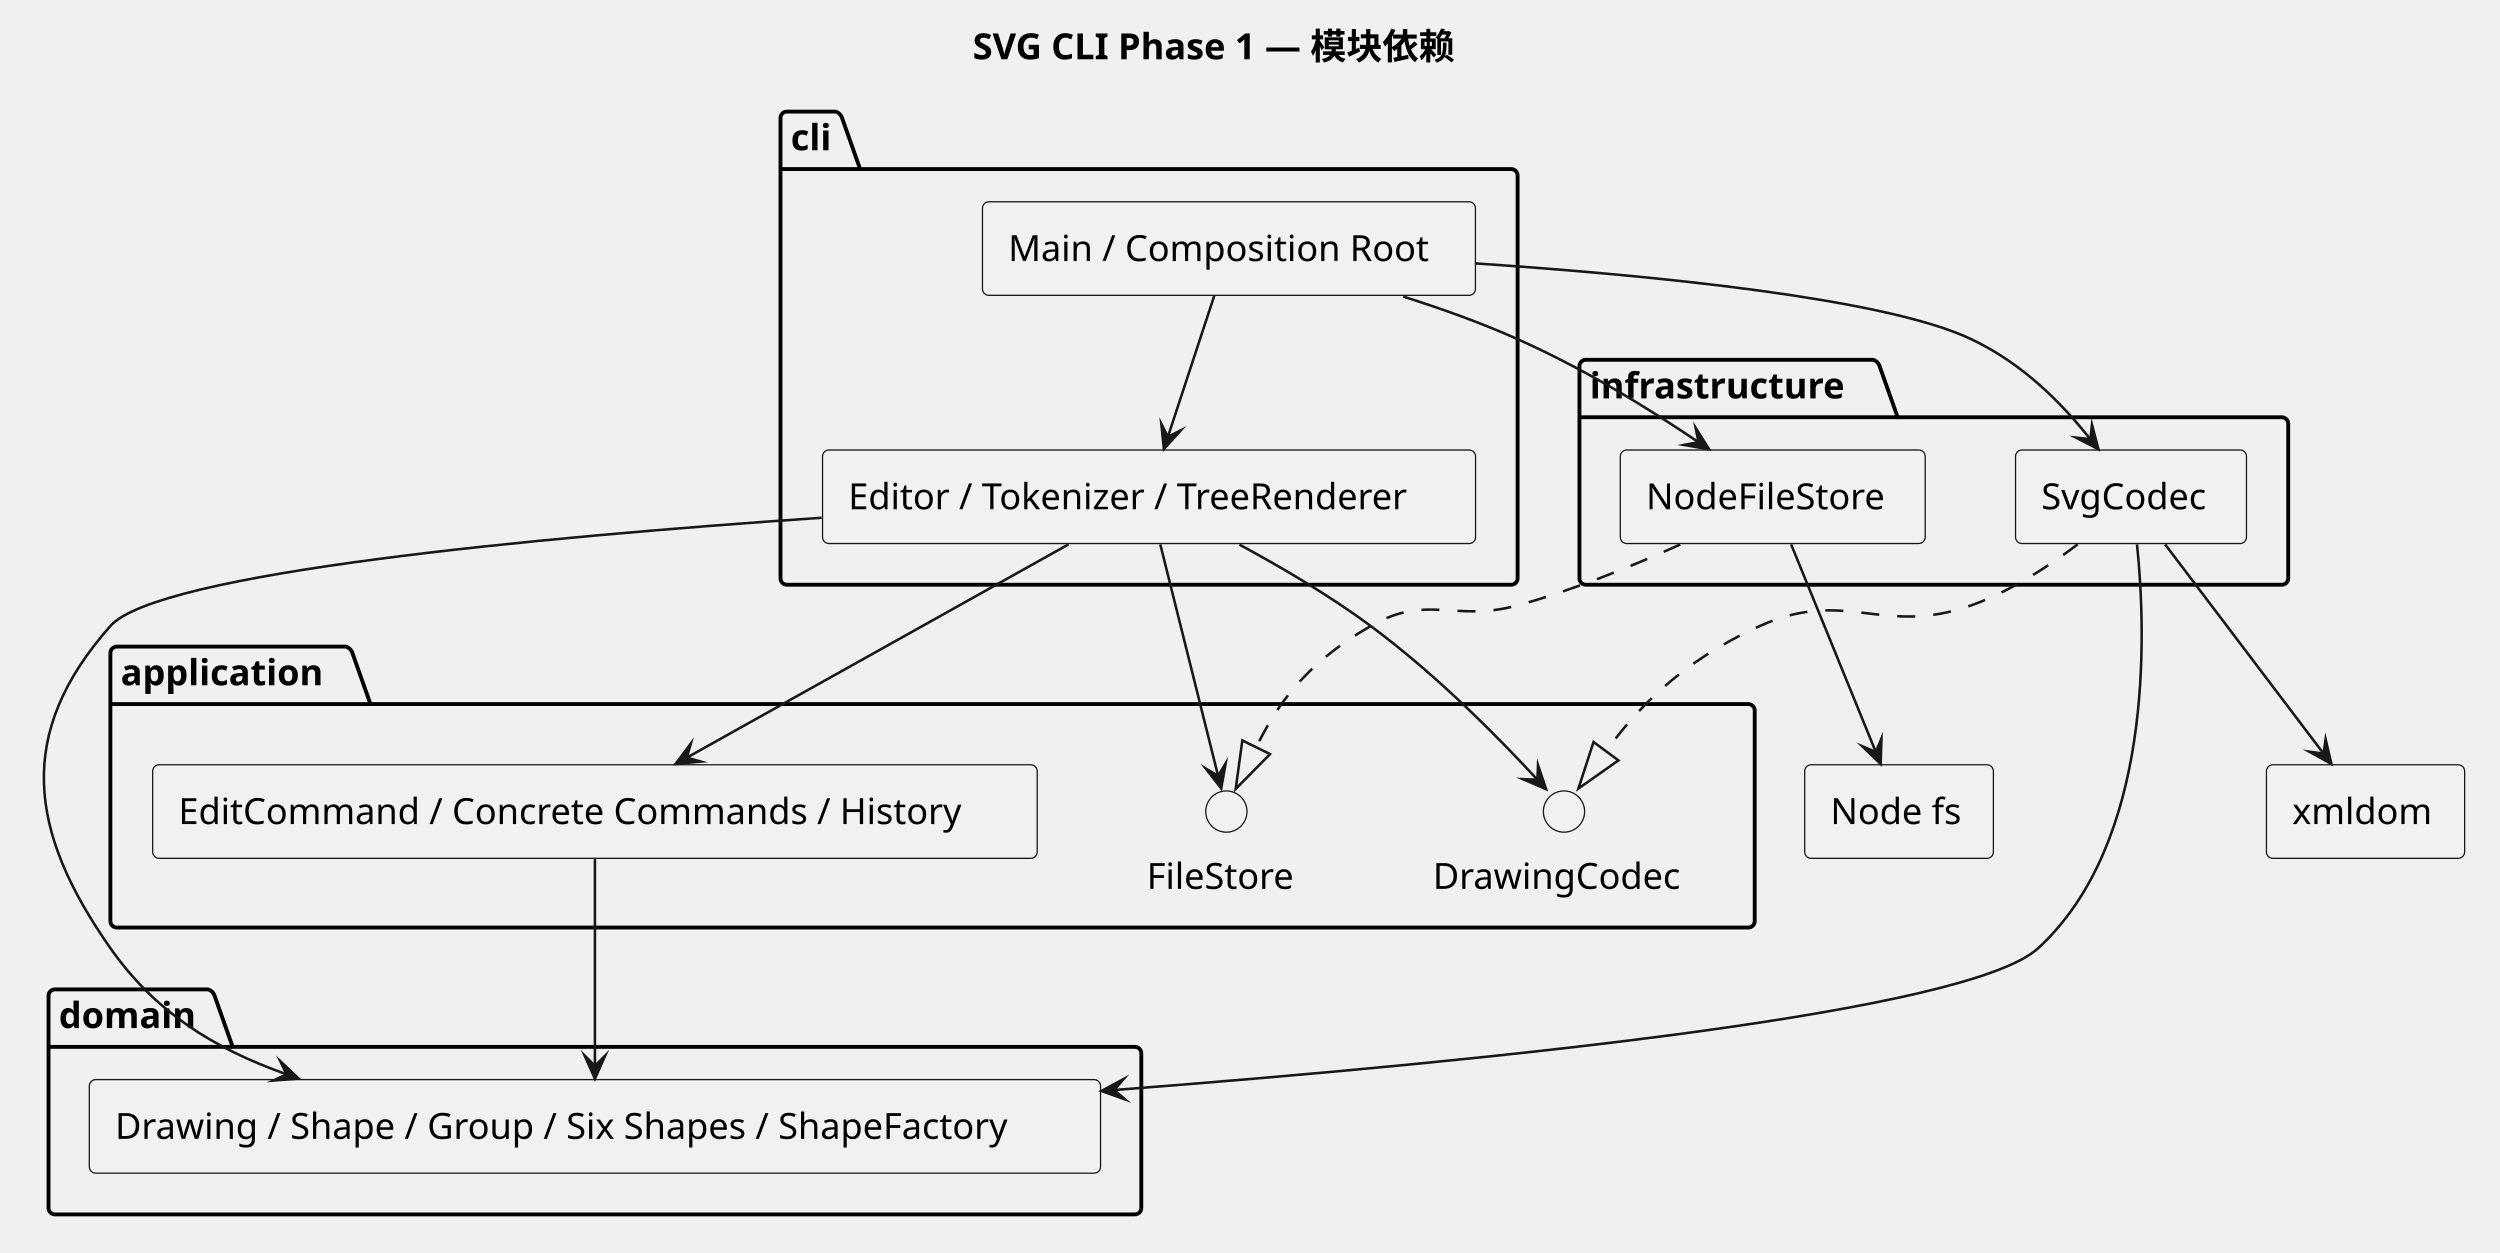
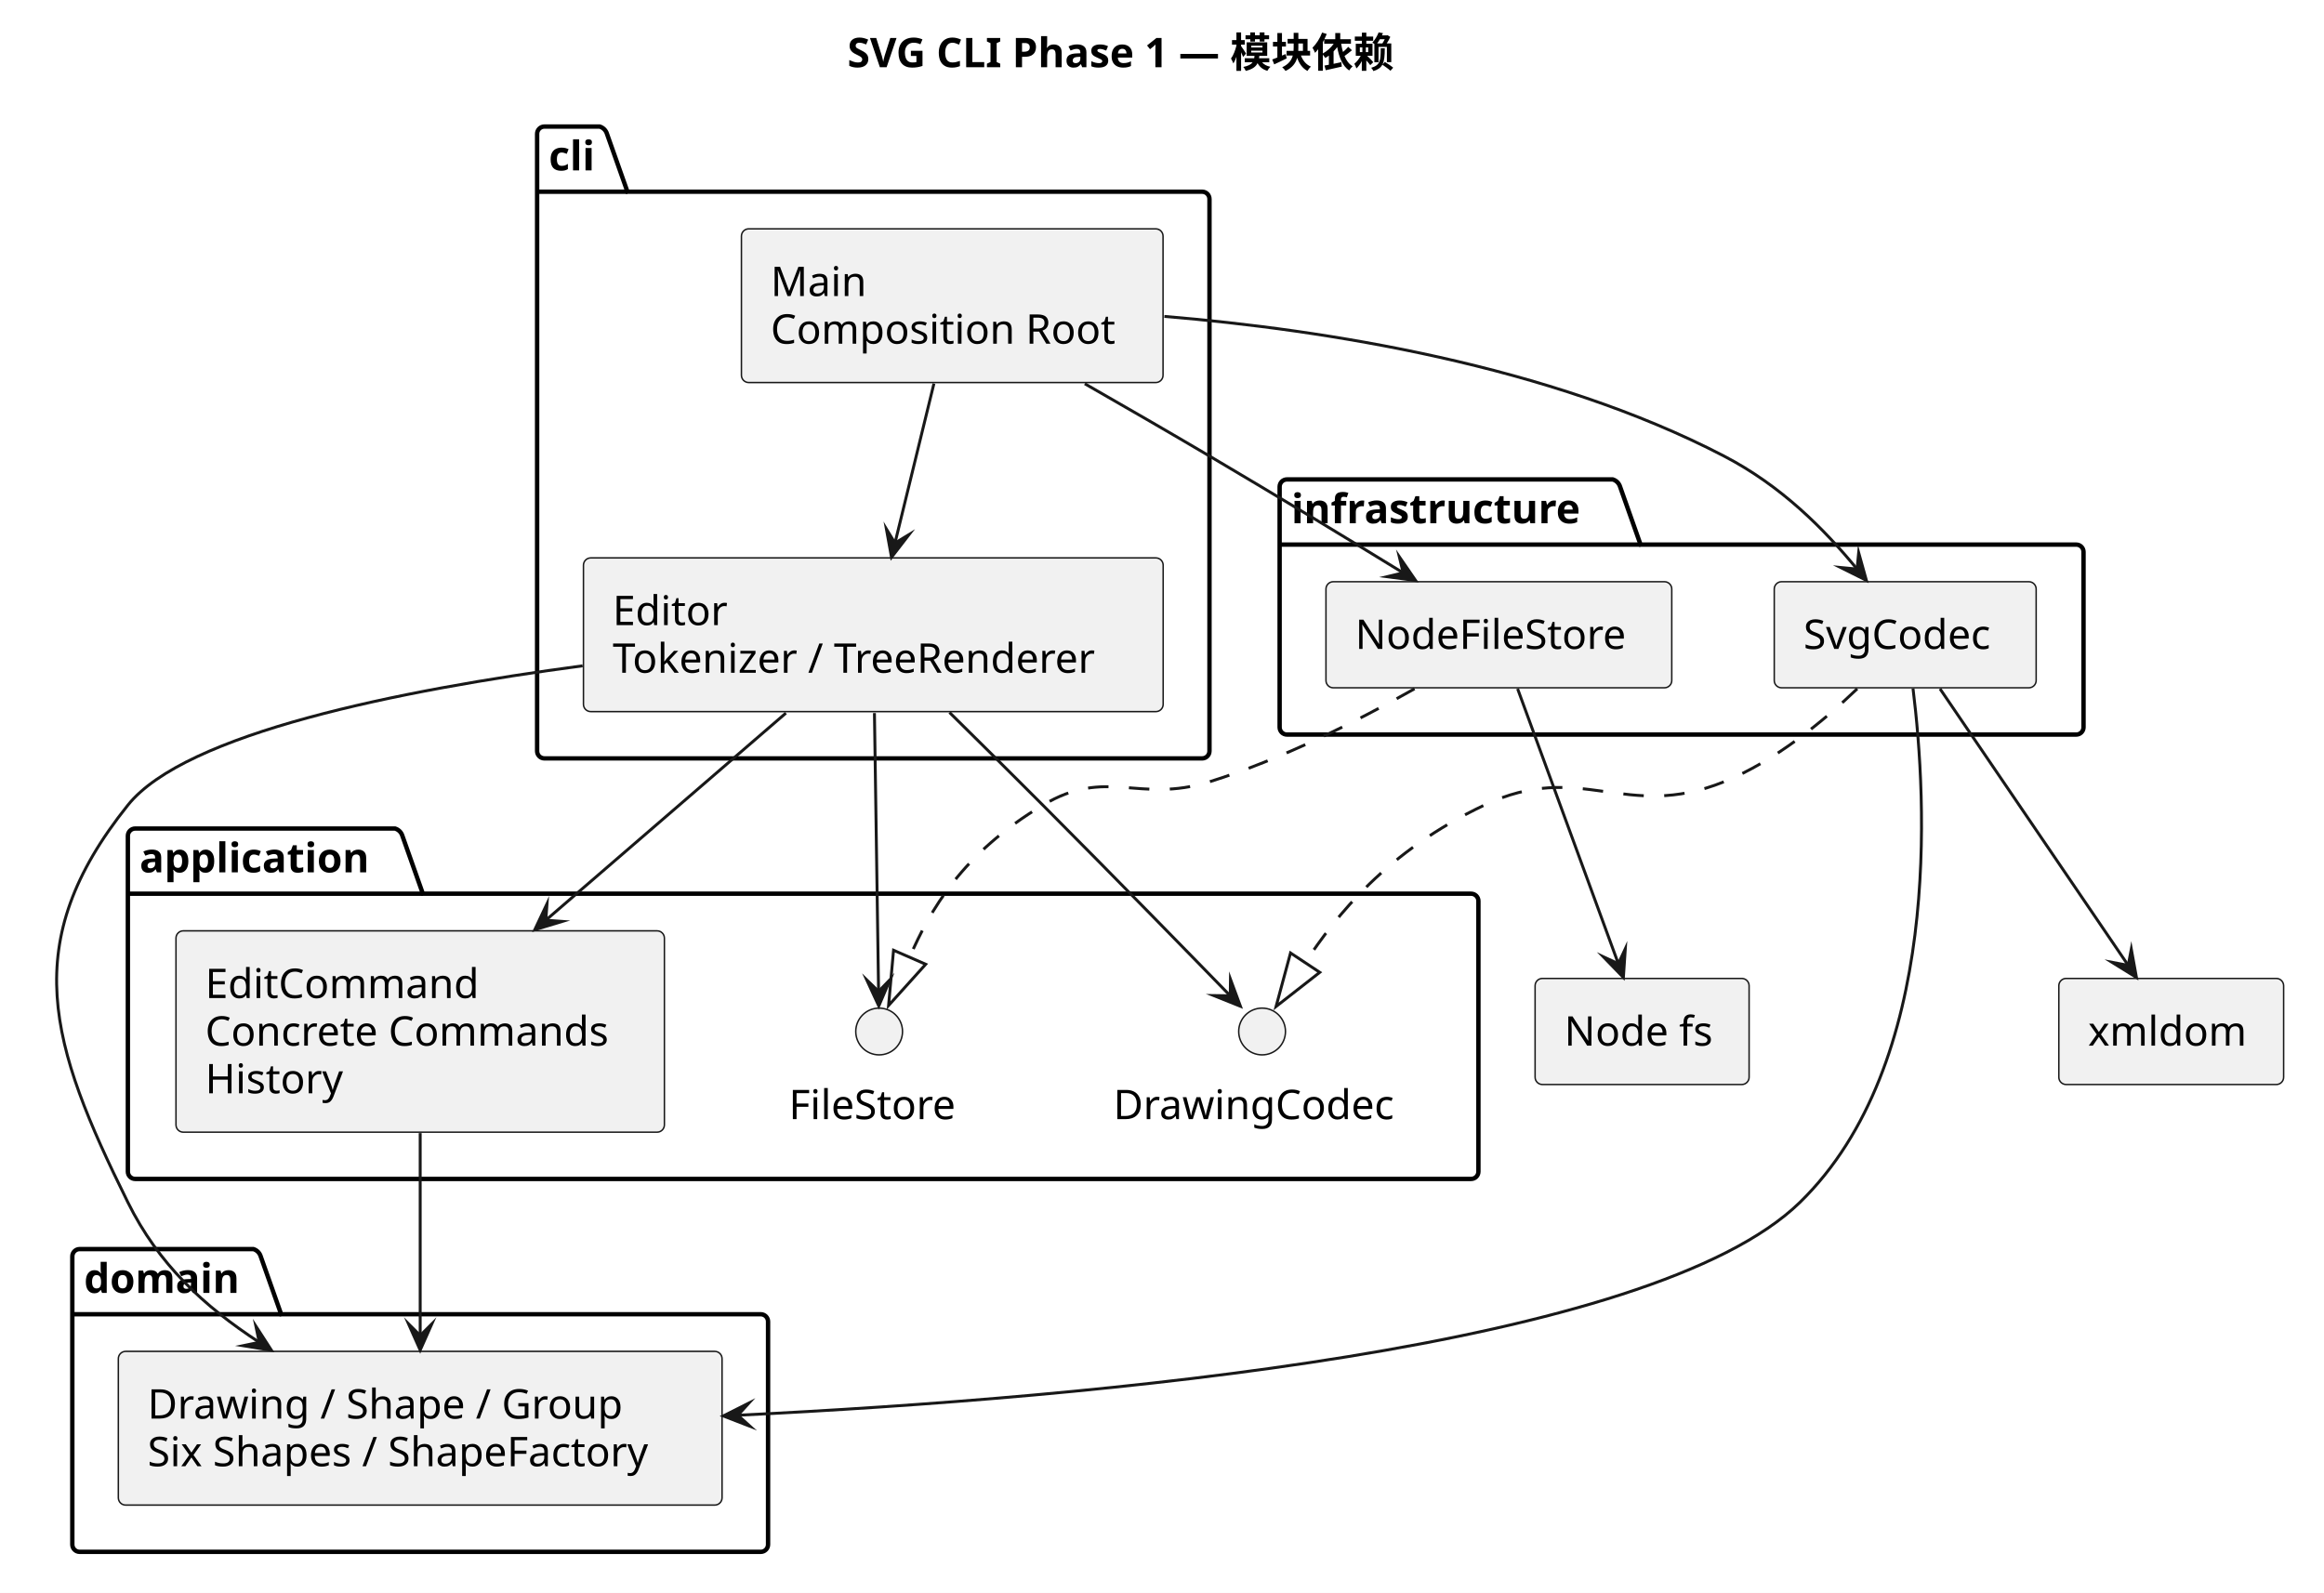
- <svg xmlns="http://www.w3.org/2000/svg" version="1.1" data-diagram-type="DESCRIPTION" style="width:970px;height:486px;background:#FFFFFF;" width="970px" height="486px" viewBox="0 0 970 486" zoomAndPan="magnify" preserveAspectRatio="none" contentStyleType="text/css">
+ <svg xmlns="http://www.w3.org/2000/svg" version="1.1" data-diagram-type="DESCRIPTION" style="width:795px;height:545px;background:#FFFFFF;" width="795px" height="545px" viewBox="0 0 795 545" zoomAndPan="magnify" preserveAspectRatio="none" contentStyleType="text/css">
+   <rect width="100%" height="100%" fill="white" />
  <defs />
  <g font-family="sans-serif" lengthAdjust="spacing">
    <g class="title" data-source-line="1">
-       <text x="377.427" y="22.995" fill="#000" font-size="14" textLength="208.427" font-weight="700">SVG CLI Phase 1 — 模块依赖</text>
+       <text x="289.882" y="22.995" fill="#000" font-size="14" textLength="208.427" font-weight="700">SVG CLI Phase 1 — 模块依赖</text>
    </g>
    <g class="cluster" data-qualified-name="cli" id="ent0001" data-source-line="3">
-       <path d="M305.33,43.297 L324.226,43.297 A3.75,3.75 0 0 1 326.726,45.797 L333.726,65.594 L586.33,65.594 A2.5,2.5 0 0 1 588.83,68.094 L588.83,224.387 A2.5,2.5 0 0 1 586.33,226.887 L305.33,226.887 A2.5,2.5 0 0 1 302.83,224.387 L302.83,45.797 A2.5,2.5 0 0 1 305.33,43.297" style="stroke:#000;stroke-width:1.5;" fill="none" />
-       <line x1="302.83" y1="65.594" x2="333.726" y2="65.594" style="stroke:#000;stroke-width:1.5;" />
-       <text x="306.83" y="58.292" fill="#000" font-size="14" textLength="17.896" font-weight="700">cli</text>
+       <path d="M186.24,43.297 L205.136,43.297 A3.75,3.75 0 0 1 207.636,45.797 L214.636,65.594 L411.24,65.594 A2.5,2.5 0 0 1 413.74,68.094 L413.74,256.987 A2.5,2.5 0 0 1 411.24,259.487 L186.24,259.487 A2.5,2.5 0 0 1 183.74,256.987 L183.74,45.797 A2.5,2.5 0 0 1 186.24,43.297" style="stroke:#000;stroke-width:1.5;" fill="none" />
+       <line x1="183.74" y1="65.594" x2="214.636" y2="65.594" style="stroke:#000;stroke-width:1.5;" />
+       <text x="187.74" y="58.292" fill="#000" font-size="14" textLength="17.896" font-weight="700">cli</text>
    </g>
    <g class="cluster" data-qualified-name="application" id="ent0004" data-source-line="7">
-       <path d="M45.33,250.887 L134.24,250.887 A3.75,3.75 0 0 1 136.74,253.387 L143.74,273.184 L678.33,273.184 A2.5,2.5 0 0 1 680.83,275.684 L680.83,357.387 A2.5,2.5 0 0 1 678.33,359.887 L45.33,359.887 A2.5,2.5 0 0 1 42.83,357.387 L42.83,253.387 A2.5,2.5 0 0 1 45.33,250.887" style="stroke:#000;stroke-width:1.5;" fill="none" />
-       <line x1="42.83" y1="273.184" x2="143.74" y2="273.184" style="stroke:#000;stroke-width:1.5;" />
-       <text x="46.83" y="265.882" fill="#000" font-size="14" textLength="87.91" font-weight="700">application</text>
+       <path d="M46.24,283.487 L135.15,283.487 A3.75,3.75 0 0 1 137.65,285.987 L144.65,305.784 L503.24,305.784 A2.5,2.5 0 0 1 505.74,308.284 L505.74,400.877 A2.5,2.5 0 0 1 503.24,403.377 L46.24,403.377 A2.5,2.5 0 0 1 43.74,400.877 L43.74,285.987 A2.5,2.5 0 0 1 46.24,283.487" style="stroke:#000;stroke-width:1.5;" fill="none" />
+       <line x1="43.74" y1="305.784" x2="144.65" y2="305.784" style="stroke:#000;stroke-width:1.5;" />
+       <text x="47.74" y="298.482" fill="#000" font-size="14" textLength="87.91" font-weight="700">application</text>
    </g>
    <g class="cluster" data-qualified-name="domain" id="ent0008" data-source-line="12">
-       <path d="M21.33,383.887 L80.77,383.887 A3.75,3.75 0 0 1 83.27,386.387 L90.27,406.184 L440.33,406.184 A2.5,2.5 0 0 1 442.83,408.684 L442.83,468.687 A2.5,2.5 0 0 1 440.33,471.187 L21.33,471.187 A2.5,2.5 0 0 1 18.83,468.687 L18.83,386.387 A2.5,2.5 0 0 1 21.33,383.887" style="stroke:#000;stroke-width:1.5;" fill="none" />
-       <line x1="18.83" y1="406.184" x2="90.27" y2="406.184" style="stroke:#000;stroke-width:1.5;" />
-       <text x="22.83" y="398.882" fill="#000" font-size="14" textLength="58.44" font-weight="700">domain</text>
+       <path d="M27.24,427.377 L86.68,427.377 A3.75,3.75 0 0 1 89.18,429.877 L96.18,449.674 L260.24,449.674 A2.5,2.5 0 0 1 262.74,452.174 L262.74,528.467 A2.5,2.5 0 0 1 260.24,530.967 L27.24,530.967 A2.5,2.5 0 0 1 24.74,528.467 L24.74,429.877 A2.5,2.5 0 0 1 27.24,427.377" style="stroke:#000;stroke-width:1.5;" fill="none" />
+       <line x1="24.74" y1="449.674" x2="96.18" y2="449.674" style="stroke:#000;stroke-width:1.5;" />
+       <text x="28.74" y="442.372" fill="#000" font-size="14" textLength="58.44" font-weight="700">domain</text>
    </g>
    <g class="cluster" data-qualified-name="infrastructure" id="ent0010" data-source-line="15">
-       <path d="M615.33,139.597 L726.792,139.597 A3.75,3.75 0 0 1 729.292,142.097 L736.292,161.894 L885.33,161.894 A2.5,2.5 0 0 1 887.83,164.394 L887.83,224.387 A2.5,2.5 0 0 1 885.33,226.887 L615.33,226.887 A2.5,2.5 0 0 1 612.83,224.387 L612.83,142.097 A2.5,2.5 0 0 1 615.33,139.597" style="stroke:#000;stroke-width:1.5;" fill="none" />
-       <line x1="612.83" y1="161.894" x2="736.292" y2="161.894" style="stroke:#000;stroke-width:1.5;" />
-       <text x="616.83" y="154.592" fill="#000" font-size="14" textLength="110.462" font-weight="700">infrastructure</text>
+       <path d="M440.24,164.037 L551.702,164.037 A3.75,3.75 0 0 1 554.202,166.537 L561.202,186.334 L710.24,186.334 A2.5,2.5 0 0 1 712.74,188.834 L712.74,248.837 A2.5,2.5 0 0 1 710.24,251.337 L440.24,251.337 A2.5,2.5 0 0 1 437.74,248.837 L437.74,166.537 A2.5,2.5 0 0 1 440.24,164.037" style="stroke:#000;stroke-width:1.5;" fill="none" />
+       <line x1="437.74" y1="186.334" x2="561.202" y2="186.334" style="stroke:#000;stroke-width:1.5;" />
+       <text x="441.74" y="179.032" fill="#000" font-size="14" textLength="110.462" font-weight="700">infrastructure</text>
    </g>
    <g class="entity" data-qualified-name="cli.Main" id="ent0002" data-source-line="4">
-       <rect x="381.2" y="78.297" width="191.268" height="36.297" fill="#F1F1F1" style="stroke:#181818;stroke-width:0.5;" rx="2.5" ry="2.5" />
-       <text x="391.2" y="101.292" fill="#000" font-size="14" textLength="171.268">Main / Composition Root</text>
+       <rect x="253.63" y="78.297" width="144.229" height="52.594" fill="#F1F1F1" style="stroke:#181818;stroke-width:0.5;" rx="2.5" ry="2.5" />
+       <text x="263.63" y="101.292" fill="#000" font-size="14" textLength="33.421">Main</text>
+       <text x="263.63" y="117.589" fill="#000" font-size="14" textLength="124.229">Composition Root</text>
    </g>
    <g class="entity" data-qualified-name="cli.CLI" id="ent0003" data-source-line="5">
-       <rect x="319.15" y="174.597" width="253.358" height="36.297" fill="#F1F1F1" style="stroke:#181818;stroke-width:0.5;" rx="2.5" ry="2.5" />
-       <text x="329.15" y="197.592" fill="#000" font-size="14" textLength="233.358">Editor / Tokenizer / TreeRenderer</text>
+       <rect x="199.59" y="190.887" width="198.309" height="52.594" fill="#F1F1F1" style="stroke:#181818;stroke-width:0.5;" rx="2.5" ry="2.5" />
+       <text x="209.59" y="213.882" fill="#000" font-size="14" textLength="41.433">Editor</text>
+       <text x="209.59" y="230.179" fill="#000" font-size="14" textLength="178.309">Tokenizer / TreeRenderer</text>
    </g>
    <g class="entity" data-qualified-name="application.App" id="ent0005" data-source-line="8">
-       <rect x="59.24" y="296.737" width="343.189" height="36.297" fill="#F1F1F1" style="stroke:#181818;stroke-width:0.5;" rx="2.5" ry="2.5" />
-       <text x="69.24" y="319.732" fill="#000" font-size="14" textLength="323.189">EditCommand / Concrete Commands / History</text>
+       <rect x="60.2" y="318.487" width="167.082" height="68.891" fill="#F1F1F1" style="stroke:#181818;stroke-width:0.5;" rx="2.5" ry="2.5" />
+       <text x="70.2" y="341.482" fill="#000" font-size="14" textLength="99.066">EditCommand</text>
+       <text x="70.2" y="357.779" fill="#000" font-size="14" textLength="147.082">Concrete Commands</text>
+       <text x="70.2" y="374.076" fill="#000" font-size="14" textLength="49.807">History</text>
    </g>
    <g class="entity" data-qualified-name="application.FileStore" id="ent0006" data-source-line="9">
-       <ellipse cx="475.83" cy="314.887" rx="8" ry="8" fill="#F1F1F1" style="stroke:#181818;stroke-width:0.5;" />
-       <text x="444.952" y="344.882" fill="#000" font-size="14" textLength="61.756">FileStore</text>
+       <ellipse cx="300.74" cy="352.927" rx="8" ry="8" fill="#F1F1F1" style="stroke:#181818;stroke-width:0.5;" />
+       <text x="269.862" y="382.922" fill="#000" font-size="14" textLength="61.756">FileStore</text>
    </g>
    <g class="entity" data-qualified-name="application.DrawingCodec" id="ent0007" data-source-line="10">
-       <ellipse cx="606.83" cy="314.887" rx="8" ry="8" fill="#F1F1F1" style="stroke:#181818;stroke-width:0.5;" />
-       <text x="555.954" y="344.882" fill="#000" font-size="14" textLength="101.753">DrawingCodec</text>
+       <ellipse cx="431.74" cy="352.927" rx="8" ry="8" fill="#F1F1F1" style="stroke:#181818;stroke-width:0.5;" />
+       <text x="380.864" y="382.922" fill="#000" font-size="14" textLength="101.753">DrawingCodec</text>
    </g>
    <g class="entity" data-qualified-name="domain.Domain" id="ent0009" data-source-line="13">
-       <rect x="34.65" y="418.887" width="392.36" height="36.297" fill="#F1F1F1" style="stroke:#181818;stroke-width:0.5;" rx="2.5" ry="2.5" />
-       <text x="44.65" y="441.882" fill="#000" font-size="14" textLength="372.36">Drawing / Shape / Group / Six Shapes / ShapeFactory</text>
+       <rect x="40.48" y="462.377" width="206.525" height="52.594" fill="#F1F1F1" style="stroke:#181818;stroke-width:0.5;" rx="2.5" ry="2.5" />
+       <text x="50.48" y="485.372" fill="#000" font-size="14" textLength="172.218">Drawing / Shape / Group</text>
+       <text x="50.48" y="501.669" fill="#000" font-size="14" textLength="186.525">Six Shapes / ShapeFactory</text>
    </g>
    <g class="entity" data-qualified-name="infrastructure.FS" id="ent0011" data-source-line="16">
-       <rect x="628.68" y="174.597" width="118.294" height="36.297" fill="#F1F1F1" style="stroke:#181818;stroke-width:0.5;" rx="2.5" ry="2.5" />
-       <text x="638.68" y="197.592" fill="#000" font-size="14" textLength="98.294">NodeFileStore</text>
+       <rect x="453.59" y="199.037" width="118.294" height="36.297" fill="#F1F1F1" style="stroke:#181818;stroke-width:0.5;" rx="2.5" ry="2.5" />
+       <text x="463.59" y="222.032" fill="#000" font-size="14" textLength="98.294">NodeFileStore</text>
    </g>
    <g class="entity" data-qualified-name="infrastructure.XML" id="ent0012" data-source-line="17">
-       <rect x="782.03" y="174.597" width="89.597" height="36.297" fill="#F1F1F1" style="stroke:#181818;stroke-width:0.5;" rx="2.5" ry="2.5" />
-       <text x="792.03" y="197.592" fill="#000" font-size="14" textLength="69.597">SvgCodec</text>
+       <rect x="606.94" y="199.037" width="89.597" height="36.297" fill="#F1F1F1" style="stroke:#181818;stroke-width:0.5;" rx="2.5" ry="2.5" />
+       <text x="616.94" y="222.032" fill="#000" font-size="14" textLength="69.597">SvgCodec</text>
    </g>
    <g class="entity" data-qualified-name="xmldom" id="ent0024" data-source-line="30">
-       <rect x="879.38" y="296.737" width="76.902" height="36.297" fill="#F1F1F1" style="stroke:#181818;stroke-width:0.5;" rx="2.5" ry="2.5" />
-       <text x="889.38" y="319.732" fill="#000" font-size="14" textLength="56.902">xmldom</text>
+       <rect x="704.29" y="334.777" width="76.902" height="36.297" fill="#F1F1F1" style="stroke:#181818;stroke-width:0.5;" rx="2.5" ry="2.5" />
+       <text x="714.29" y="357.772" fill="#000" font-size="14" textLength="56.902">xmldom</text>
    </g>
    <g class="entity" data-qualified-name="Node fs" id="ent0026" data-source-line="31">
-       <rect x="700.22" y="296.737" width="73.211" height="36.297" fill="#F1F1F1" style="stroke:#181818;stroke-width:0.5;" rx="2.5" ry="2.5" />
-       <text x="710.22" y="319.732" fill="#000" font-size="14" textLength="53.211">Node fs</text>
+       <rect x="525.13" y="334.777" width="73.211" height="36.297" fill="#F1F1F1" style="stroke:#181818;stroke-width:0.5;" rx="2.5" ry="2.5" />
+       <text x="535.13" y="357.772" fill="#000" font-size="14" textLength="53.211">Node fs</text>
    </g>
    <g class="link" data-entity-1="ent0002" data-entity-2="ent0003" id="lnk13" data-source-line="19" data-link-type="dependency">
-       <path d="M471.14,114.737 C465.59,131.647 458.734,152.508 453.144,169.488" style="stroke:#181818;stroke-width:1;" fill="none" id="Main-to-CLI" />
-       <polygon points="451.58,174.237,458.194,166.939,453.144,169.488,450.595,164.437,451.58,174.237" fill="#181818" style="stroke:#181818;stroke-width:1;stroke-linejoin:miter;stroke-miterlimit:10;" />
+       <path d="M319.48,131.247 C315.12,149.107 310.504,167.979 306.154,185.819" style="stroke:#181818;stroke-width:1;" fill="none" id="Main-to-CLI" />
+       <polygon points="304.97,190.677,310.988,182.881,306.154,185.819,303.216,180.985,304.97,190.677" fill="#181818" style="stroke:#181818;stroke-width:1;stroke-linejoin:miter;stroke-miterlimit:10;" />
    </g>
    <g class="link" data-entity-1="ent0002" data-entity-2="ent0011" id="lnk14" data-source-line="20" data-link-type="dependency">
-       <path d="M544.46,115.077 C559.34,119.777 574.82,125.317 588.83,131.597 C615.45,143.507 639.524,158.433 658.994,171.553" style="stroke:#181818;stroke-width:1;" fill="none" id="Main-to-FS" />
-       <polygon points="663.14,174.347,657.912,166,658.994,171.553,653.441,172.635,663.14,174.347" fill="#181818" style="stroke:#181818;stroke-width:1;stroke-linejoin:miter;stroke-miterlimit:10;" />
+       <path d="M371.09,131.297 C384.83,139.167 399.94,147.887 413.74,156.037 C437.64,170.147 460.278,183.902 479.998,196.002" style="stroke:#181818;stroke-width:1;" fill="none" id="Main-to-FS" />
+       <polygon points="484.26,198.617,478.681,190.501,479.998,196.002,474.497,197.319,484.26,198.617" fill="#181818" style="stroke:#181818;stroke-width:1;stroke-linejoin:miter;stroke-miterlimit:10;" />
    </g>
    <g class="link" data-entity-1="ent0002" data-entity-2="ent0012" id="lnk15" data-source-line="21" data-link-type="dependency">
-       <path d="M572.63,102.217 C642.94,106.947 731.7,115.827 764.83,131.597 C785.14,141.257 799.818,156.342 811.068,170.412" style="stroke:#181818;stroke-width:1;" fill="none" id="Main-to-XML" />
-       <polygon points="814.19,174.317,811.694,164.79,811.068,170.412,805.445,169.786,814.19,174.317" fill="#181818" style="stroke:#181818;stroke-width:1;stroke-linejoin:miter;stroke-miterlimit:10;" />
+       <path d="M398.31,108.257 C453.52,112.867 529.92,124.927 589.74,156.037 C609.43,166.277 623.898,180.92 635.278,194.71" style="stroke:#181818;stroke-width:1;" fill="none" id="Main-to-XML" />
+       <polygon points="638.46,198.567,635.817,189.079,635.278,194.71,629.646,194.171,638.46,198.567" fill="#181818" style="stroke:#181818;stroke-width:1;stroke-linejoin:miter;stroke-miterlimit:10;" />
    </g>
    <g class="link" data-entity-1="ent0003" data-entity-2="ent0005" id="lnk16" data-source-line="22" data-link-type="dependency">
-       <path d="M414.57,211.217 C373.8,233.987 307.275,271.168 266.495,293.958" style="stroke:#181818;stroke-width:1;" fill="none" id="CLI-to-App" />
-       <polygon points="262.13,296.397,271.938,295.498,266.495,293.958,268.035,288.515,262.13,296.397" fill="#181818" style="stroke:#181818;stroke-width:1;stroke-linejoin:miter;stroke-miterlimit:10;" />
+       <path d="M268.85,243.977 C244.4,265.077 213.395,291.82 186.715,314.85" style="stroke:#181818;stroke-width:1;" fill="none" id="CLI-to-App" />
+       <polygon points="182.93,318.117,192.357,315.264,186.715,314.85,187.129,309.208,182.93,318.117" fill="#181818" style="stroke:#181818;stroke-width:1;stroke-linejoin:miter;stroke-miterlimit:10;" />
    </g>
    <g class="link" data-entity-1="ent0003" data-entity-2="ent0009" id="lnk17" data-source-line="23" data-link-type="dependency">
-       <path d="M318.8,200.887 C207.65,208.477 61.11,222.247 42.83,242.887 C6,284.487 10.93,322.407 42.83,367.887 C60.17,392.617 82.727,406.748 111.167,416.818" style="stroke:#181818;stroke-width:1;" fill="none" id="CLI-to-Domain" />
-       <polygon points="115.88,418.487,108.731,411.712,111.167,416.818,106.061,419.254,115.88,418.487" fill="#181818" style="stroke:#181818;stroke-width:1;stroke-linejoin:miter;stroke-miterlimit:10;" />
+       <path d="M199.3,227.807 C136.4,236.187 63.37,250.947 43.74,275.487 C6,322.637 16.95,357.247 43.74,411.377 C54.25,432.607 69.626,446.809 88.686,459.279" style="stroke:#181818;stroke-width:1;" fill="none" id="CLI-to-Domain" />
+       <polygon points="92.87,462.017,87.529,453.742,88.686,459.279,83.149,460.437,92.87,462.017" fill="#181818" style="stroke:#181818;stroke-width:1;stroke-linejoin:miter;stroke-miterlimit:10;" />
    </g>
    <g class="link" data-entity-1="ent0003" data-entity-2="ent0006" id="lnk18" data-source-line="24" data-link-type="dependency">
-       <path d="M450.19,211.217 C456.79,237.637 467.839,281.866 472.629,301.056" style="stroke:#181818;stroke-width:1;" fill="none" id="CLI-to-FileStore" />
-       <polygon points="473.84,305.907,475.541,296.206,472.629,301.056,467.779,298.144,473.84,305.907" fill="#181818" style="stroke:#181818;stroke-width:1;stroke-linejoin:miter;stroke-miterlimit:10;" />
+       <path d="M299.13,243.977 C299.59,274.947 300.267,320.107 300.547,339.207" style="stroke:#181818;stroke-width:1;" fill="none" id="CLI-to-FileStore" />
+       <polygon points="300.62,344.207,304.488,335.149,300.547,339.207,296.489,335.266,300.62,344.207" fill="#181818" style="stroke:#181818;stroke-width:1;stroke-linejoin:miter;stroke-miterlimit:10;" />
    </g>
    <g class="link" data-entity-1="ent0003" data-entity-2="ent0007" id="lnk19" data-source-line="25" data-link-type="dependency">
-       <path d="M480.91,211.317 C496.98,219.987 515.95,231.107 531.83,242.887 C559.18,263.197 583.865,288.787 596.515,302.537" style="stroke:#181818;stroke-width:1;" fill="none" id="CLI-to-DrawingCodec" />
-       <polygon points="599.9,306.217,596.75,296.885,596.515,302.537,590.863,302.302,599.9,306.217" fill="#181818" style="stroke:#181818;stroke-width:1;stroke-linejoin:miter;stroke-miterlimit:10;" />
+       <path d="M324.81,243.767 C334.83,253.647 346.35,265.057 356.74,275.487 C381.68,300.507 407.424,326.912 420.844,340.712" style="stroke:#181818;stroke-width:1;" fill="none" id="CLI-to-DrawingCodec" />
+       <polygon points="424.33,344.297,420.923,335.056,420.844,340.712,415.188,340.633,424.33,344.297" fill="#181818" style="stroke:#181818;stroke-width:1;stroke-linejoin:miter;stroke-miterlimit:10;" />
    </g>
    <g class="link" data-entity-1="ent0005" data-entity-2="ent0009" id="lnk20" data-source-line="26" data-link-type="dependency">
-       <path d="M230.83,333.357 C230.83,356.137 230.83,390.757 230.83,413.547" style="stroke:#181818;stroke-width:1;" fill="none" id="App-to-Domain" />
-       <polygon points="230.83,418.547,234.83,409.547,230.83,413.547,226.83,409.547,230.83,418.547" fill="#181818" style="stroke:#181818;stroke-width:1;stroke-linejoin:miter;stroke-miterlimit:10;" />
+       <path d="M143.74,387.677 C143.74,410.737 143.74,435.827 143.74,456.957" style="stroke:#181818;stroke-width:1;" fill="none" id="App-to-Domain" />
+       <polygon points="143.74,461.957,147.74,452.957,143.74,456.957,139.74,452.957,143.74,461.957" fill="#181818" style="stroke:#181818;stroke-width:1;stroke-linejoin:miter;stroke-miterlimit:10;" />
    </g>
    <g class="link" data-entity-1="ent0011" data-entity-2="ent0006" id="lnk21" data-source-line="27" data-link-type="extension">
-       <path d="M651.94,211.257 C633.48,219.597 610.38,229.007 588.83,234.887 C564.15,241.627 554.01,230.157 531.83,242.887 C505.42,258.057 494.835,274.86 487.405,289.94" style="stroke:#181818;stroke-width:1;stroke-dasharray:7,7;" fill="none" id="FS-to-FileStore" />
-       <polygon points="479.45,306.087,492.788,292.592,482.023,287.289,479.45,306.087" fill="none" style="stroke:#181818;stroke-width:1;stroke-linejoin:miter;stroke-miterlimit:10;" />
+       <path d="M483.89,235.667 C464.67,246.517 438.5,259.807 413.74,267.487 C389.31,275.057 378.69,262.357 356.74,275.487 C329.07,292.037 318.136,311.548 311.166,327.528" style="stroke:#181818;stroke-width:1;stroke-dasharray:7,7;" fill="none" id="FS-to-FileStore" />
+       <polygon points="303.97,344.027,316.666,329.927,305.667,325.129,303.97,344.027" fill="none" style="stroke:#181818;stroke-width:1;stroke-linejoin:miter;stroke-miterlimit:10;" />
    </g>
    <g class="link" data-entity-1="ent0012" data-entity-2="ent0007" id="lnk22" data-source-line="28" data-link-type="extension">
-       <path d="M806.14,211.207 C794.7,219.857 779.8,229.567 764.83,234.887 C730.33,247.157 716.2,227.817 682.83,242.887 C650.91,257.307 634.408,276.163 623.118,291.463" style="stroke:#181818;stroke-width:1;stroke-dasharray:7,7;" fill="none" id="XML-to-DrawingCodec" />
-       <polygon points="612.43,305.947,627.945,295.026,618.29,287.901,612.43,305.947" fill="none" style="stroke:#181818;stroke-width:1;stroke-linejoin:miter;stroke-miterlimit:10;" />
+       <path d="M635.33,235.657 C623.73,246.797 607.2,260.417 589.74,267.487 C555.8,281.217 540.83,259.797 507.74,275.487 C474.26,291.357 457.058,313.405 446.468,329.375" style="stroke:#181818;stroke-width:1;stroke-dasharray:7,7;" fill="none" id="XML-to-DrawingCodec" />
+       <polygon points="436.52,344.377,451.468,332.691,441.467,326.06,436.52,344.377" fill="none" style="stroke:#181818;stroke-width:1;stroke-linejoin:miter;stroke-miterlimit:10;" />
    </g>
    <g class="link" data-entity-1="ent0012" data-entity-2="ent0009" id="lnk23" data-source-line="29" data-link-type="dependency">
-       <path d="M829.16,211.207 C832.8,246.597 835.35,326.907 790.83,367.887 C763.92,392.657 582.735,411.343 432.325,422.923" style="stroke:#181818;stroke-width:1;" fill="none" id="XML-to-Domain" />
-       <polygon points="427.34,423.307,436.62,426.604,432.325,422.923,436.006,418.628,427.34,423.307" fill="#181818" style="stroke:#181818;stroke-width:1;stroke-linejoin:miter;stroke-miterlimit:10;" />
+       <path d="M654.41,235.597 C659.13,273.517 664.32,363.947 615.74,411.377 C564.81,461.097 375.284,478.191 252.414,484.231" style="stroke:#181818;stroke-width:1;" fill="none" id="XML-to-Domain" />
+       <polygon points="247.42,484.477,256.606,488.03,252.414,484.231,256.213,480.04,247.42,484.477" fill="#181818" style="stroke:#181818;stroke-width:1;stroke-linejoin:miter;stroke-miterlimit:10;" />
    </g>
    <g class="link" data-entity-1="ent0012" data-entity-2="ent0024" id="lnk25" data-source-line="30" data-link-type="dependency">
-       <path d="M840.06,211.217 C857.32,233.987 884.301,269.621 901.561,292.411" style="stroke:#181818;stroke-width:1;" fill="none" id="XML-to-xmldom" />
-       <polygon points="904.58,296.397,902.335,286.807,901.561,292.411,895.958,291.637,904.58,296.397" fill="#181818" style="stroke:#181818;stroke-width:1;stroke-linejoin:miter;stroke-miterlimit:10;" />
+       <path d="M663.64,235.667 C681.08,261.297 710.587,304.673 728.027,330.303" style="stroke:#181818;stroke-width:1;" fill="none" id="XML-to-xmldom" />
+       <polygon points="730.84,334.437,729.084,324.746,728.027,330.303,722.47,329.246,730.84,334.437" fill="#181818" style="stroke:#181818;stroke-width:1;stroke-linejoin:miter;stroke-miterlimit:10;" />
    </g>
    <g class="link" data-entity-1="ent0011" data-entity-2="ent0026" id="lnk27" data-source-line="31" data-link-type="dependency">
-       <path d="M694.96,211.217 C704.25,233.987 718.511,268.977 727.811,291.767" style="stroke:#181818;stroke-width:1;" fill="none" id="FS-to-Node fs" />
-       <polygon points="729.7,296.397,730.003,286.553,727.811,291.767,722.596,289.575,729.7,296.397" fill="#181818" style="stroke:#181818;stroke-width:1;stroke-linejoin:miter;stroke-miterlimit:10;" />
+       <path d="M519.15,235.667 C528.54,261.297 544.22,304.112 553.61,329.742" style="stroke:#181818;stroke-width:1;" fill="none" id="FS-to-Node fs" />
+       <polygon points="555.33,334.437,555.99,324.61,553.61,329.742,548.478,327.362,555.33,334.437" fill="#181818" style="stroke:#181818;stroke-width:1;stroke-linejoin:miter;stroke-miterlimit:10;" />
    </g>
  </g>
</svg>
